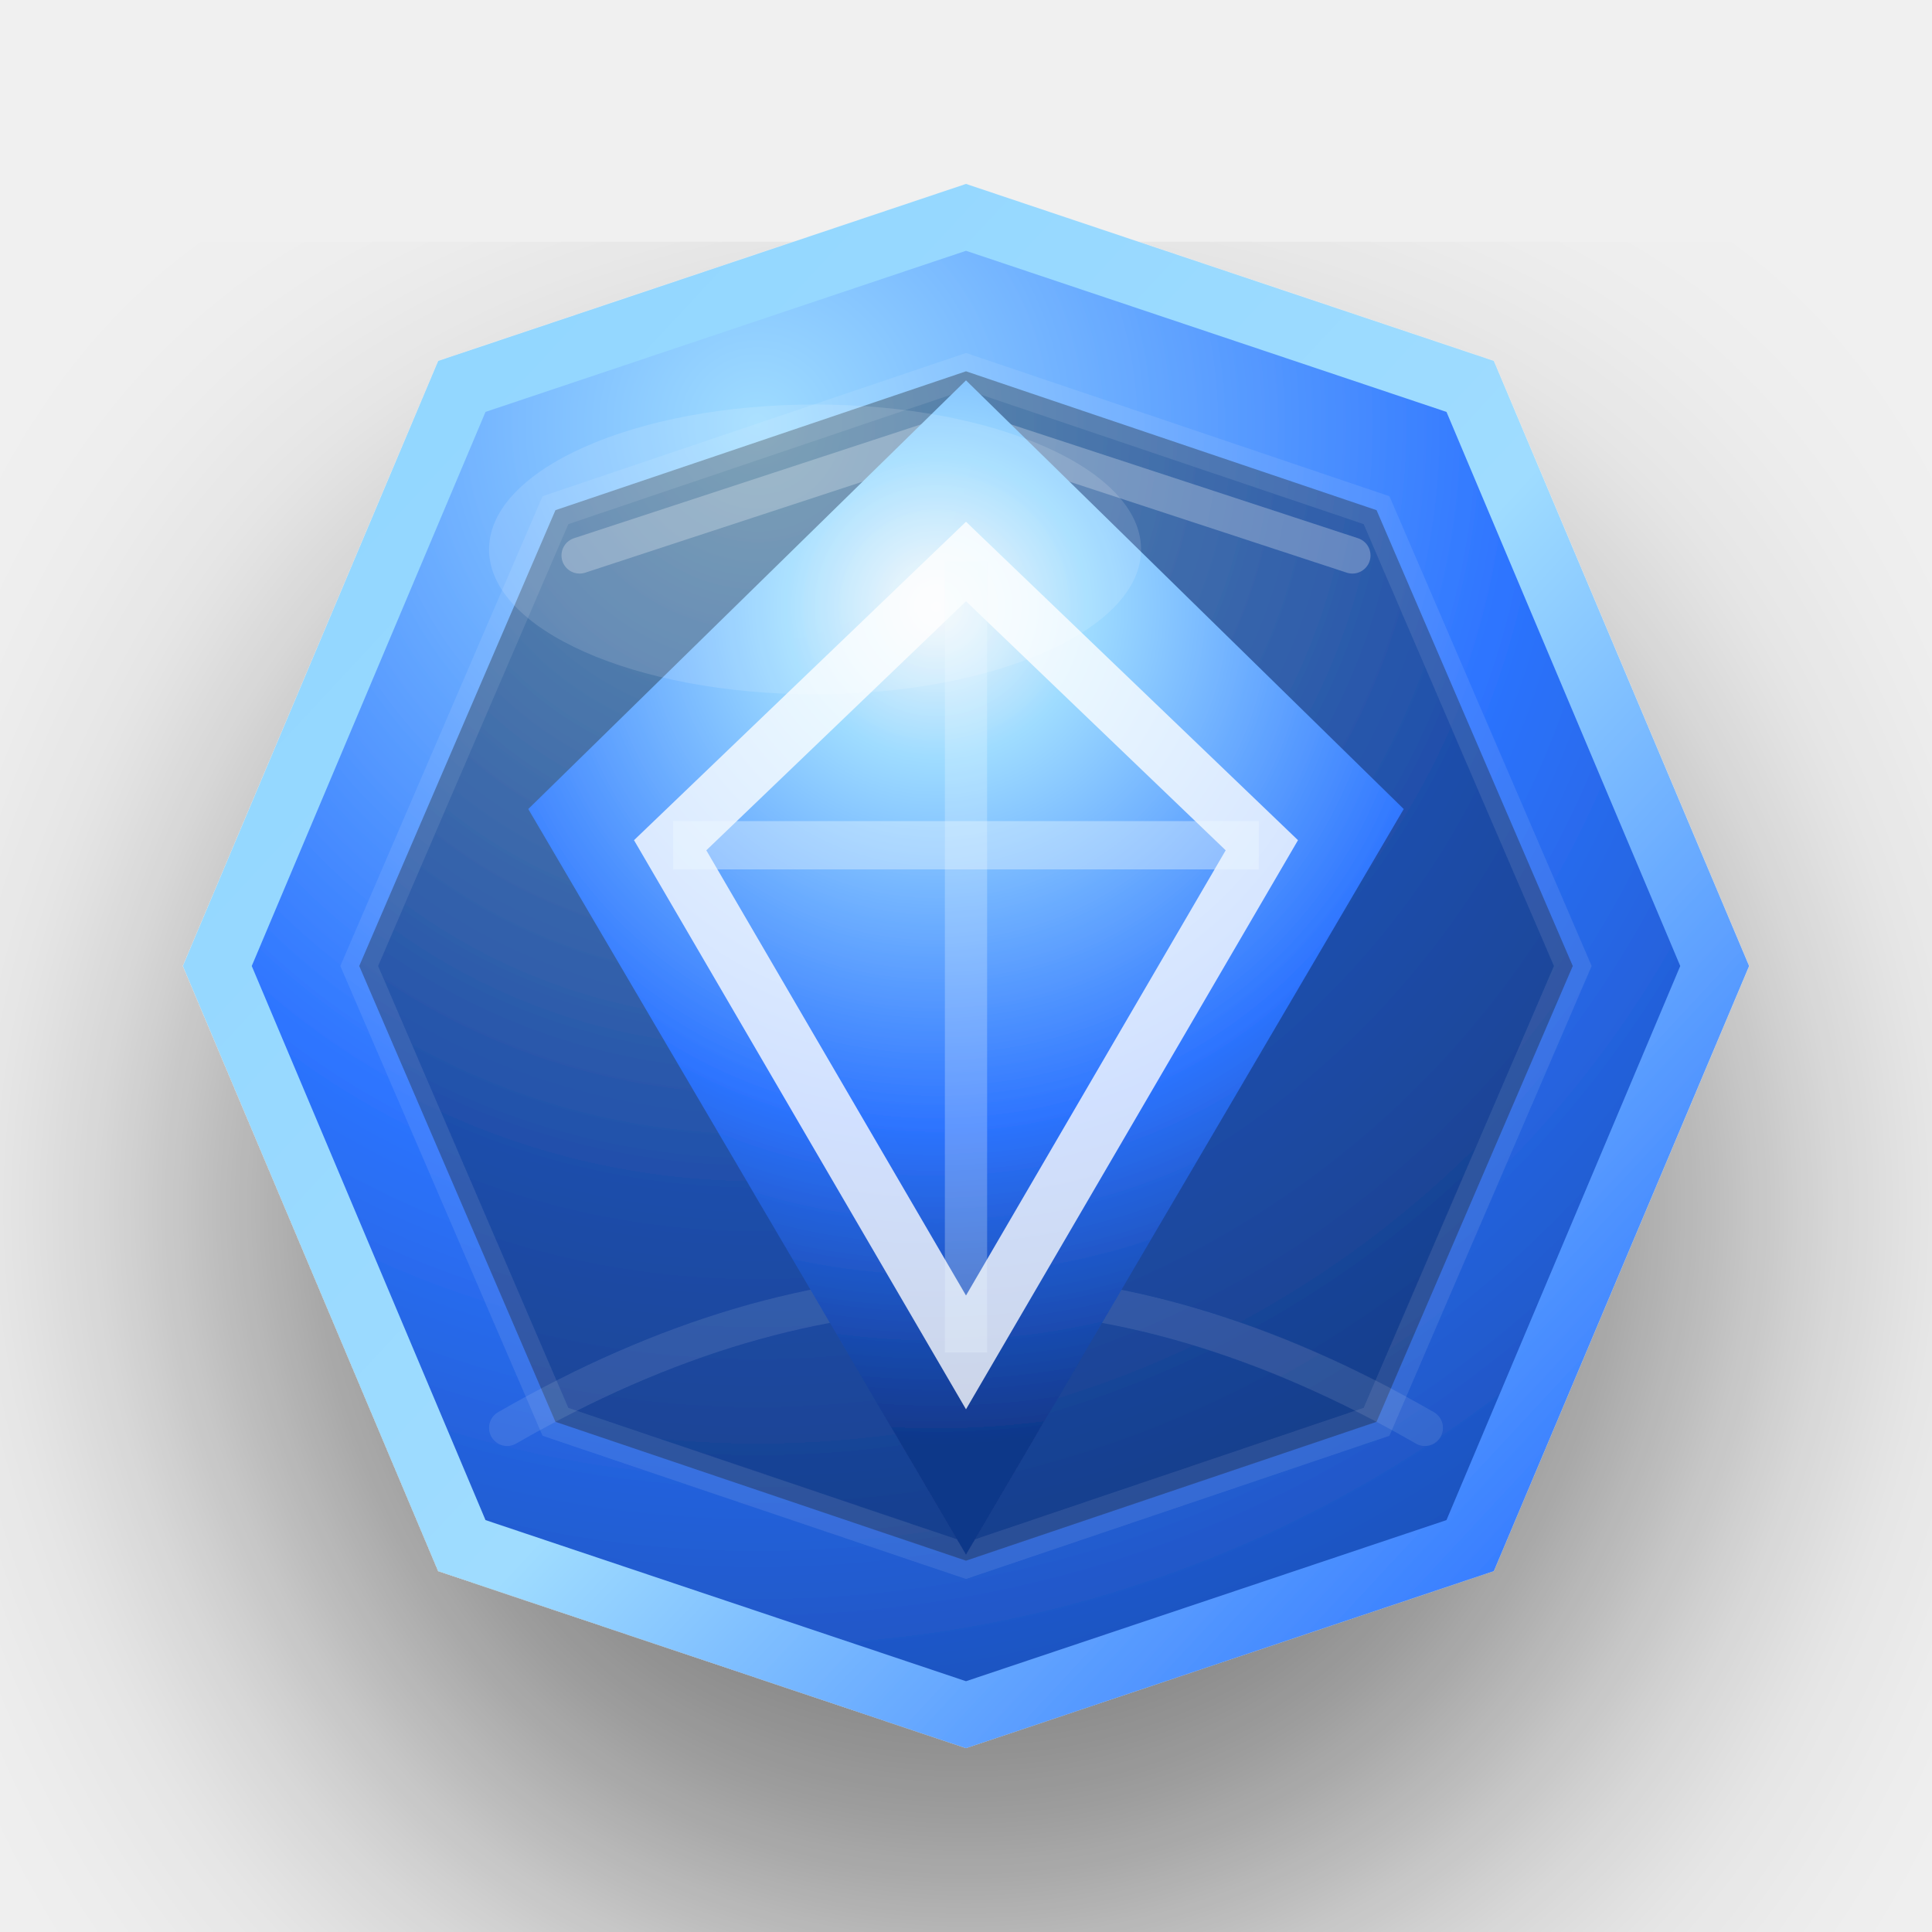
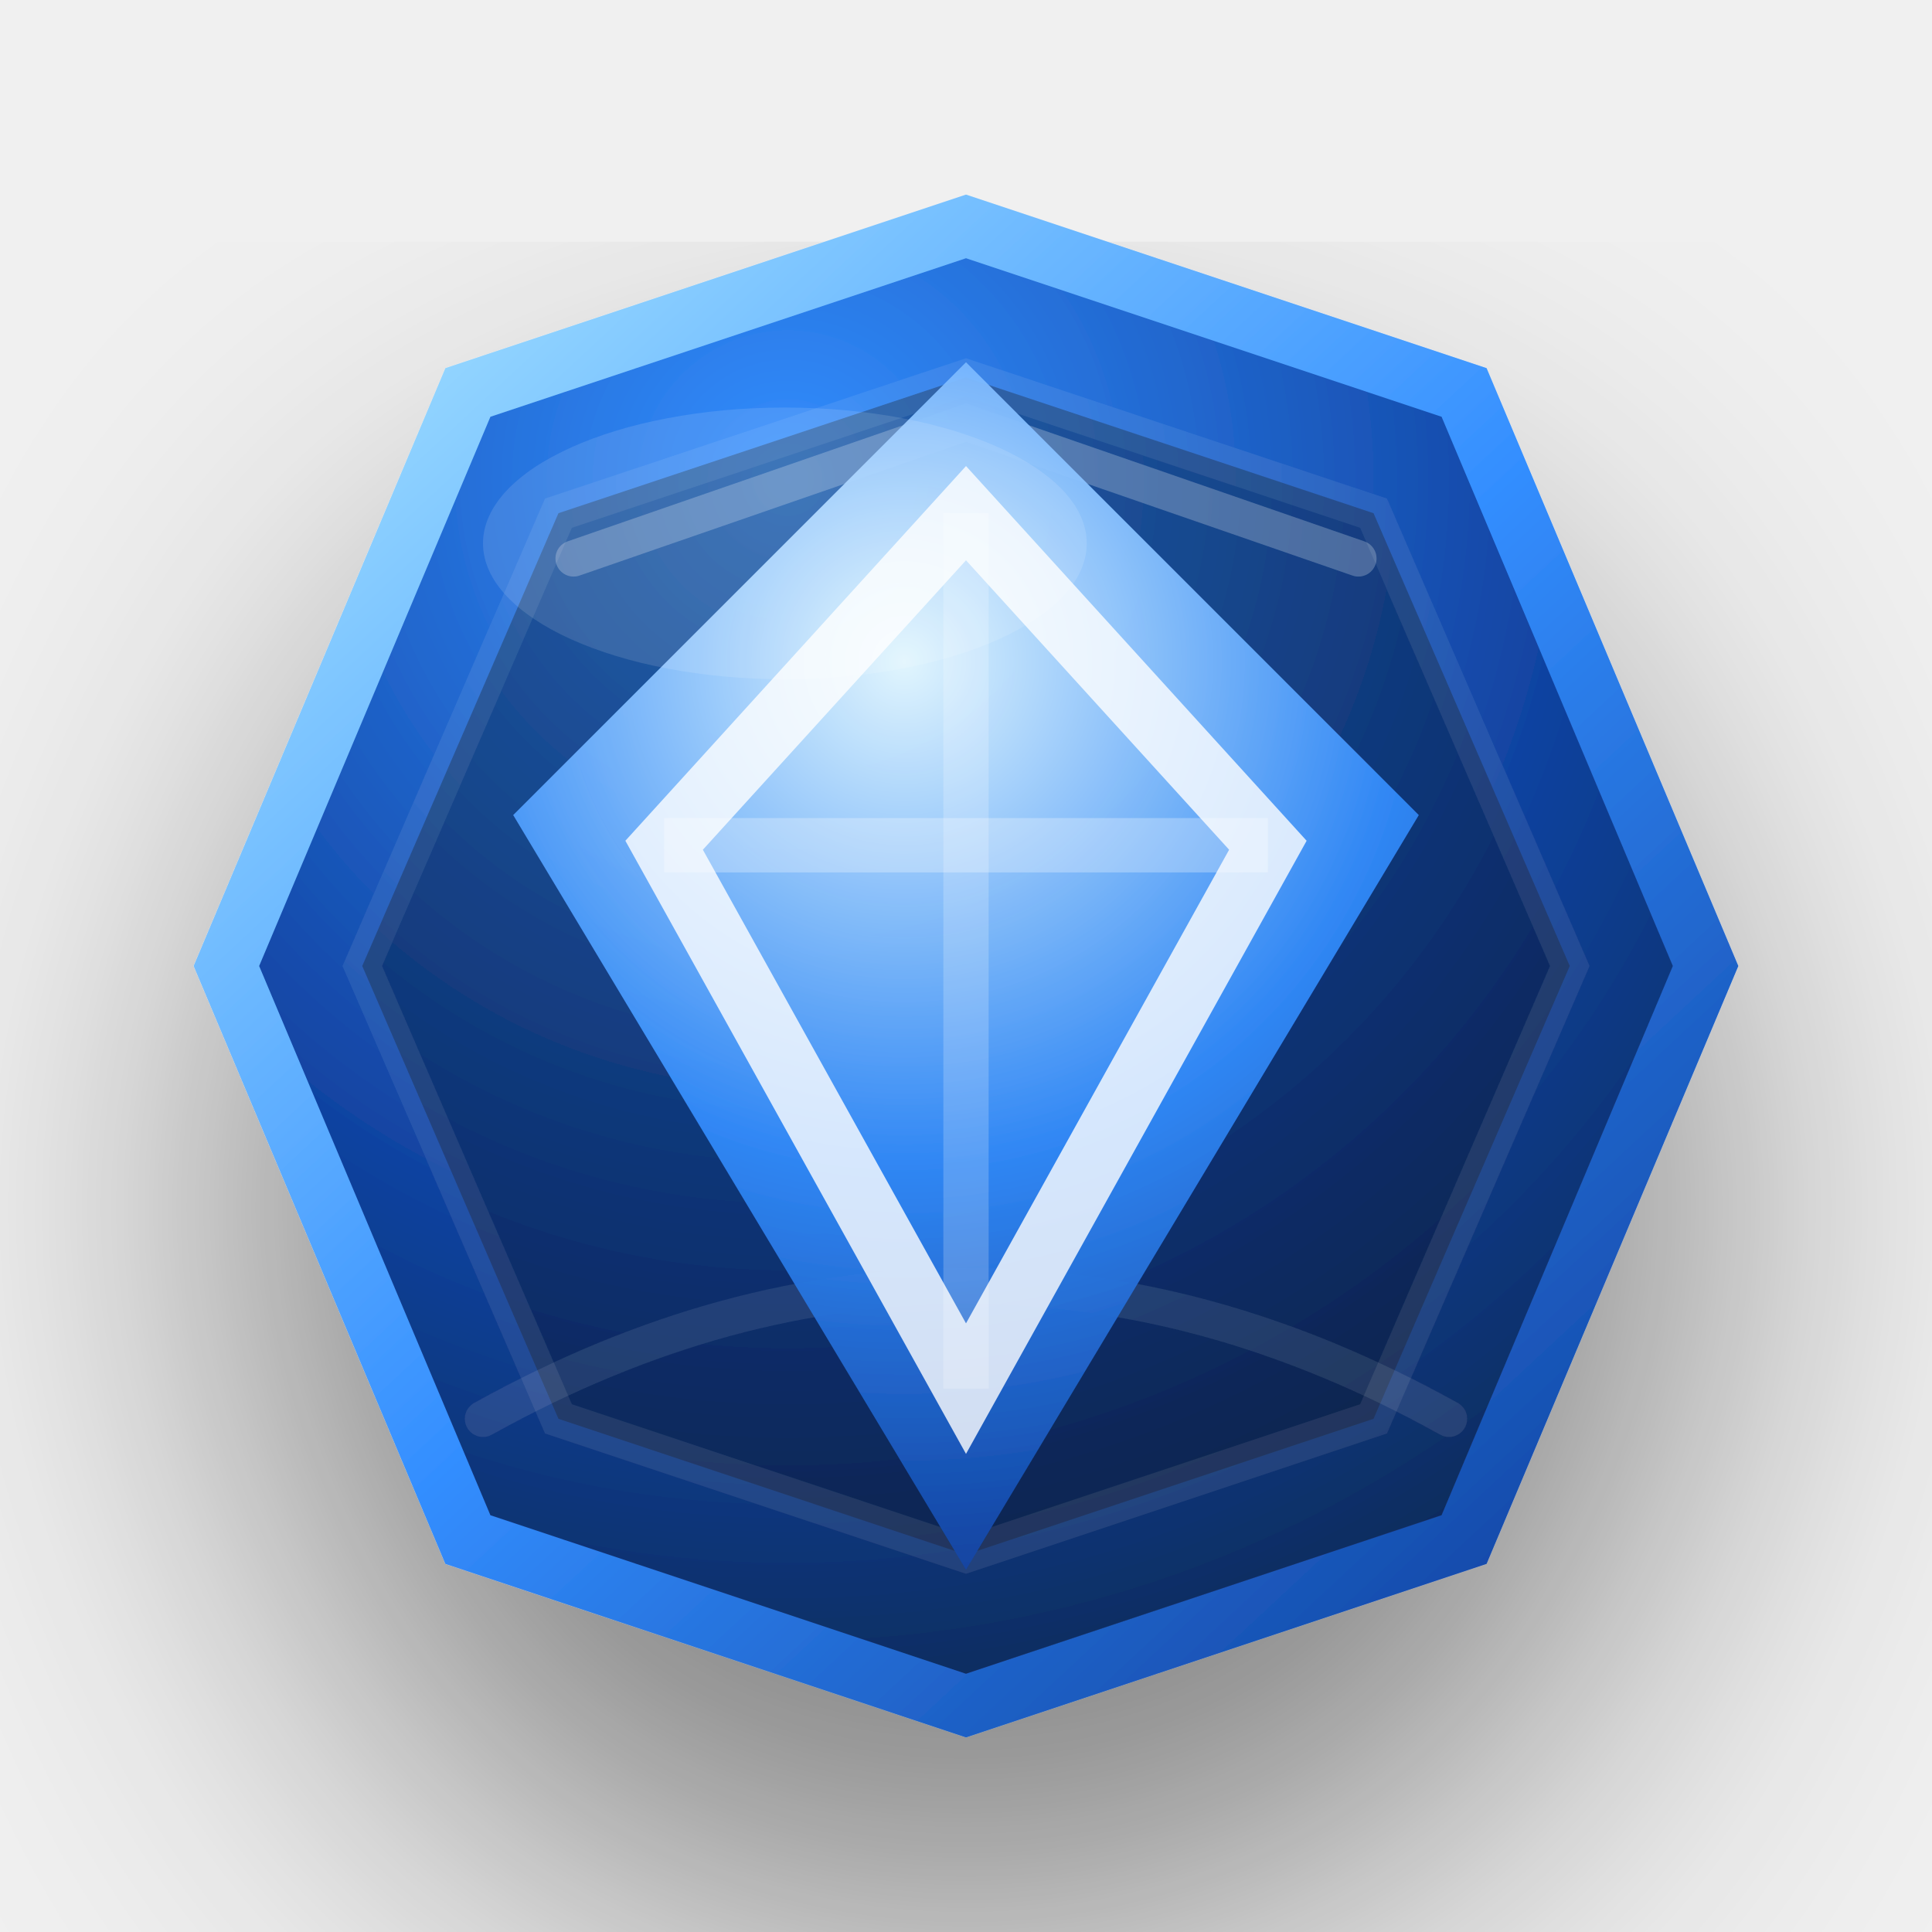
<svg xmlns="http://www.w3.org/2000/svg" width="96" height="96" viewBox="0 0 64 64" fill="none">
  <defs>
-     <radialGradient id="plate" cx="0" cy="0" r="1" gradientUnits="userSpaceOnUse" gradientTransform="translate(25 14) rotate(49) scale(58)">
-       <stop stop-color="#9fdcff" />
-       <stop offset=".44" stop-color="#2d74ff" />
-       <stop offset="1" stop-color="#103789" />
+     <radialGradient id="plate" cx="0" cy="0" r="1" gradientUnits="userSpaceOnUse" gradientTransform="translate(26 16) rotate(50) scale(56)">
+       <stop stop-color="#338eff" />
+       <stop offset=".46" stop-color="#1143a1" />
+       <stop offset="1" stop-color="#111418" />
    </radialGradient>
-     <linearGradient id="frame" x1="10" y1="12" x2="53" y2="52" gradientUnits="userSpaceOnUse">
-       <stop stop-color="#91d6ff" />
-       <stop offset=".55" stop-color="#9fdcff" />
-       <stop offset="1" stop-color="#2d74ff" />
+     <linearGradient id="frame" x1="12" y1="11" x2="52" y2="54" gradientUnits="userSpaceOnUse">
+       <stop stop-color="#9bdbff" />
+       <stop offset=".5" stop-color="#338eff" />
+       <stop offset="1" stop-color="#1143a1" />
    </linearGradient>
-     <radialGradient id="gem" cx="0" cy="0" r="1" gradientUnits="userSpaceOnUse" gradientTransform="translate(31 20) rotate(51) scale(28)">
-       <stop stop-color="rgba(255,255,255,.95)" />
-       <stop offset=".18" stop-color="#9fdcff" />
-       <stop offset=".62" stop-color="#2d74ff" />
-       <stop offset="1" stop-color="#103789" />
+     <radialGradient id="coreGem" cx="0" cy="0" r="1" gradientUnits="userSpaceOnUse" gradientTransform="translate(30 22) rotate(51) scale(30)">
+       <stop stop-color="#e4f8ff" stop-opacity=".98" />
+       <stop offset=".55" stop-color="#338eff" stop-opacity=".92" />
+       <stop offset="1" stop-color="#1143a1" stop-opacity=".98" />
    </radialGradient>
-     <filter id="glowFx" x="-35%" y="-35%" width="170%" height="170%">
-       <feDropShadow dx="0" dy="0" stdDeviation="4.5" flood-color="#91d6ff" flood-opacity=".32" />
-       <feDropShadow dx="0" dy="8" stdDeviation="8" flood-color="black" flood-opacity=".48" />
+     <linearGradient id="edgeStroke" x1="16" y1="16" x2="48" y2="48">
+       <stop stop-color="rgba(255,255,255,.9)" />
+       <stop offset="1" stop-color="rgba(255,255,255,.2)" />
+     </linearGradient>
+     <filter id="glow" x="-30%" y="-30%" width="160%" height="160%">
+       <feDropShadow dx="0" dy="0" stdDeviation="4" flood-color="#9bdbff" flood-opacity=".3" />
+       <feDropShadow dx="0" dy="8" stdDeviation="7" flood-color="black" flood-opacity=".45" />
    </filter>
  </defs>
-   <g filter="url(#glowFx)">
-     <path d="M32 7.2 48.7 12.8 56.8 32 48.7 51.2 32 56.8 15.3 51.2 7.2 32 15.3 12.8 32 7.2Z" fill="url(#plate)" stroke="url(#frame)" stroke-width="2.1" />
-     <path d="M32 12.3 45.6 16.9 52.1 32 45.6 47.1 32 51.7 18.4 47.1 11.9 32 18.4 16.9 32 12.3Z" fill="rgba(5,7,9,.34)" stroke="rgba(255,255,255,.09)" stroke-width="1.15" />
-     <path d="M19.2 18.4 32 14.2 44.8 18.4" stroke="rgba(255,255,255,.26)" stroke-width="1.2" stroke-linecap="round" />
-     <path d="M16.8 47.3c5.2-3 10.3-4.5 15.2-4.5 4.9 0 10 1.5 15.2 4.5" stroke="rgba(255,255,255,.1)" stroke-width="1.2" stroke-linecap="round" />
-     <path d="M32 12.6 46.5 26.8 32 51.5 17.5 26.8 32 12.6Z" fill="url(#gem)" />
-     <path d="M32 18.6 41.8 28 32 44.8 22.2 28 32 18.6Z" fill="none" stroke="rgba(255,255,255,.78)" stroke-width="1.9" />
-     <path d="M22.3 28h19.4" stroke="#effaff" stroke-opacity="0.38" stroke-width="1.6" />
-     <path d="M32 18.6V44.8" stroke="#effaff" stroke-opacity="0.26" stroke-width="1.4" />
-     <ellipse cx="27" cy="18.2" rx="10.8" ry="4.8" fill="white" fill-opacity=".13" />
+   <g filter="url(#glow)">
+     <path d="M32 7.5 48.5 13 56.5 32 48.5 51 32 56.5 15.5 51 7.5 32 15.5 13 32 7.5Z" fill="url(#plate)" stroke="url(#frame)" stroke-width="2" />
+     <path d="M32 12.5 45.5 17 52 32 45.5 47 32 51.5 18.5 47 12 32 18.5 17 32 12.5Z" fill="rgba(6,8,8,.32)" stroke="rgba(255,255,255,.08)" stroke-width="1.2" />
+     <path d="M19 18.5 32 14l13 4.5" stroke="rgba(255,255,255,.24)" stroke-width="1.2" stroke-linecap="round" />
+     <path d="M16 47c5.4-3 10.7-4.4 16-4.4 5.3 0 10.6 1.4 16 4.4" stroke="rgba(255,255,255,.09)" stroke-width="1.2" stroke-linecap="round" />
+     <polygon points="32,12 47,27 32,52 17,27" fill="url(#coreGem)" />
+     <polygon points="32,17 42,28 32,46 22,28" fill="none" stroke="rgba(255,255,255,.8)" stroke-width="2.1" />
+     <path d="M22 28h20" stroke="rgba(255,255,255,.28)" stroke-width="1.8" />
+     <path d="M32 17v29" stroke="rgba(255,255,255,.2)" stroke-width="1.5" />
+     <ellipse cx="26" cy="18" rx="10" ry="4.5" fill="white" fill-opacity=".12" />
  </g>
</svg>
